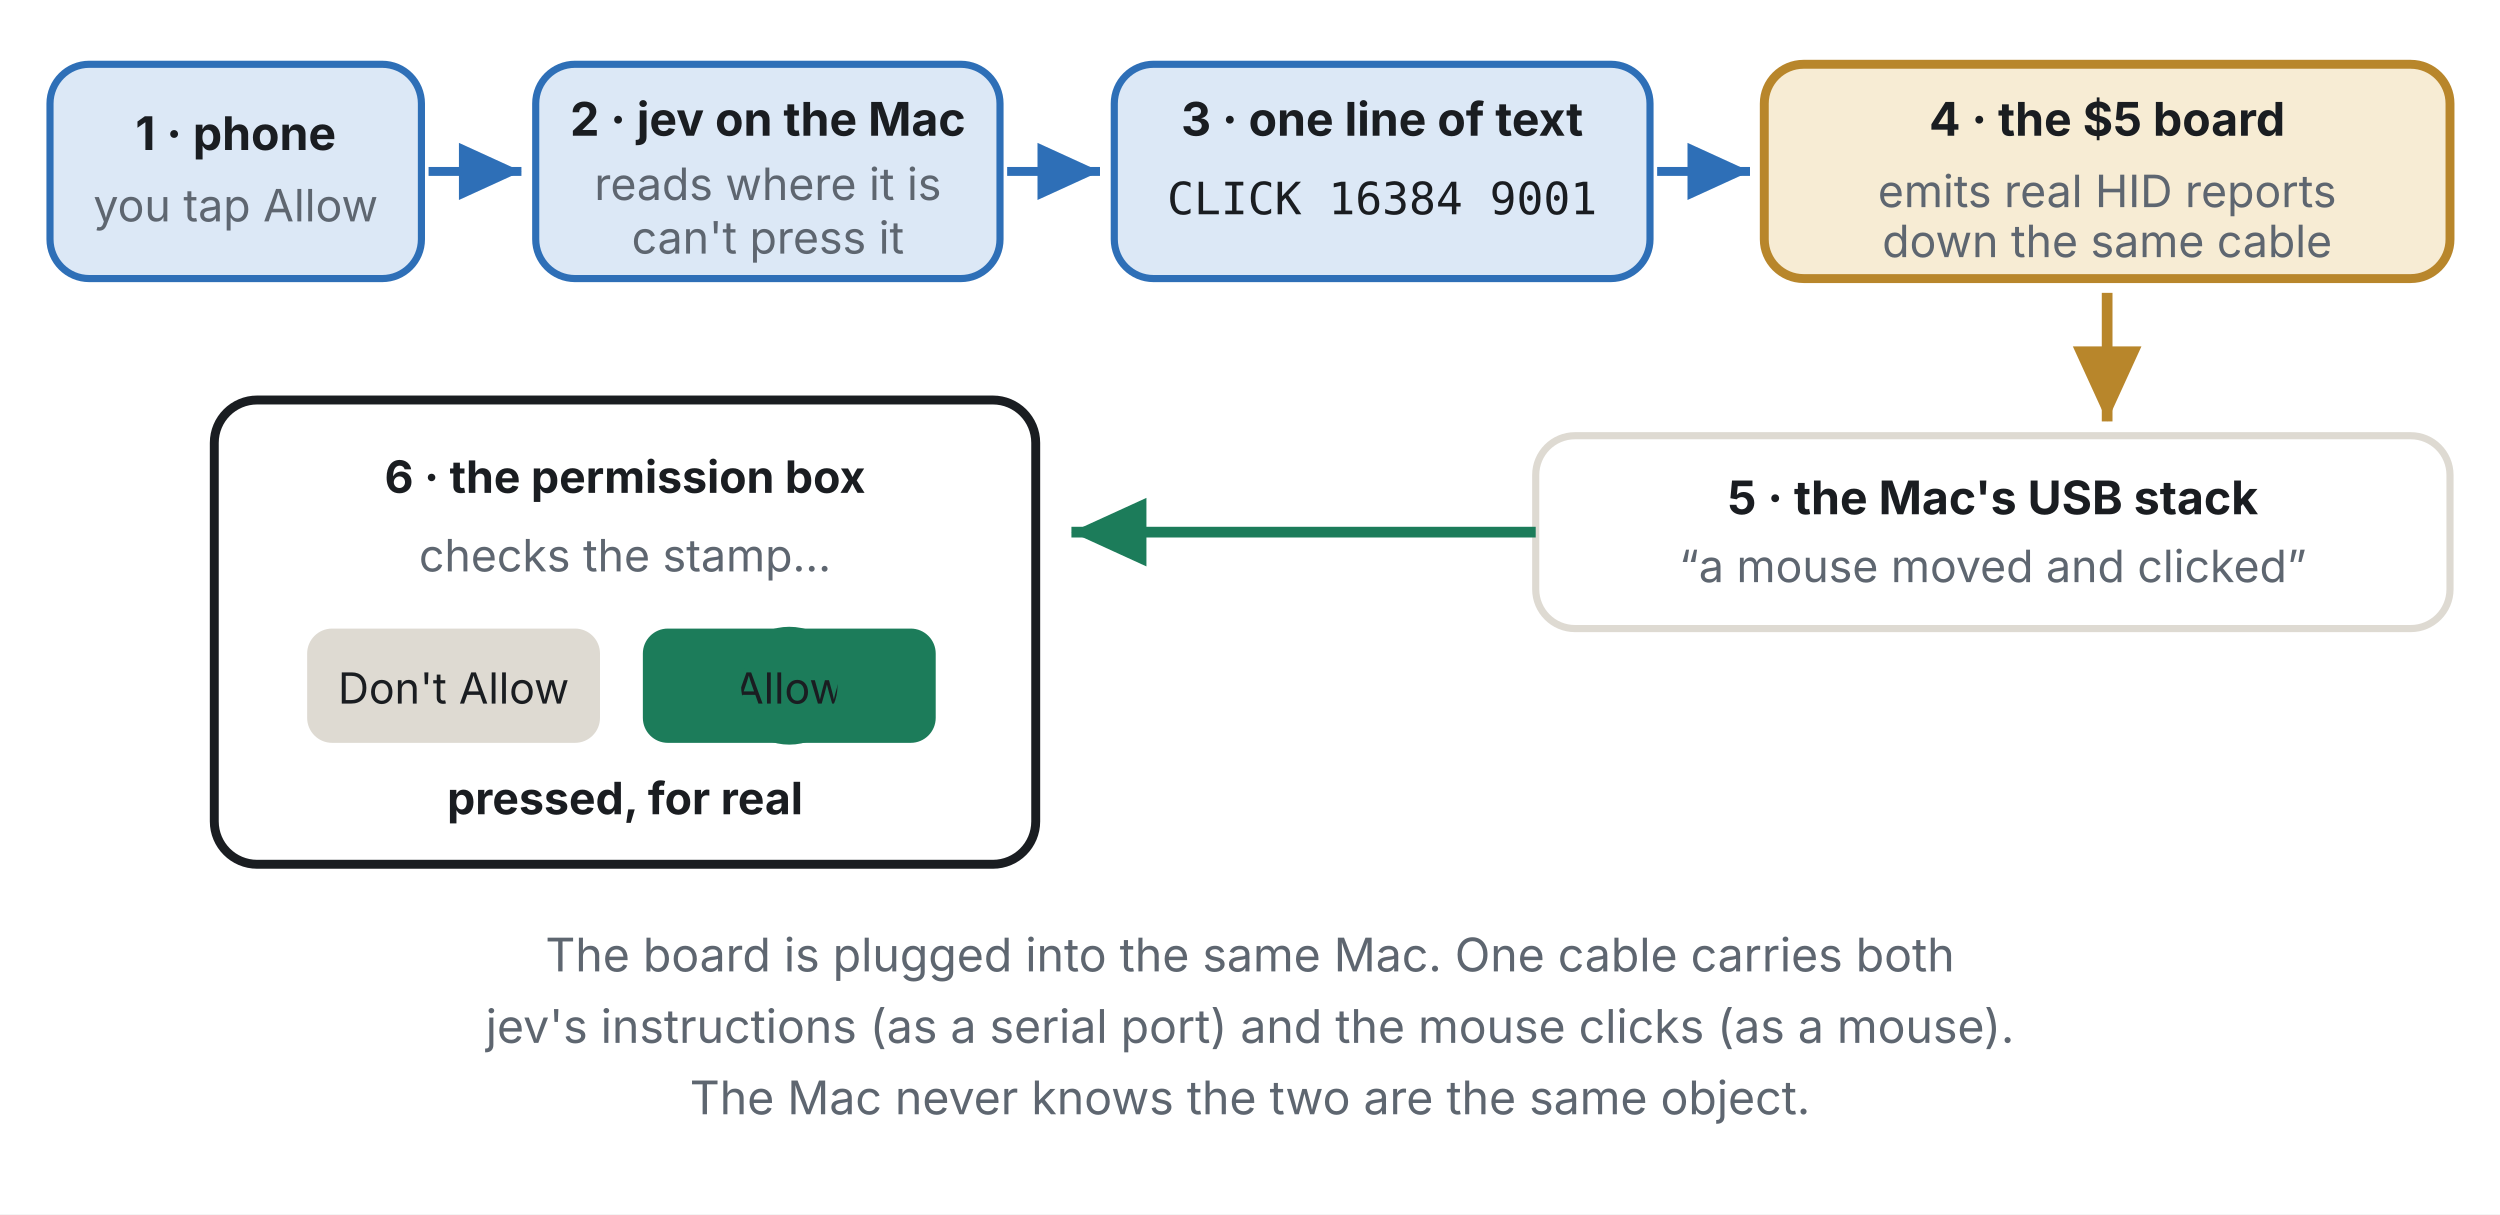
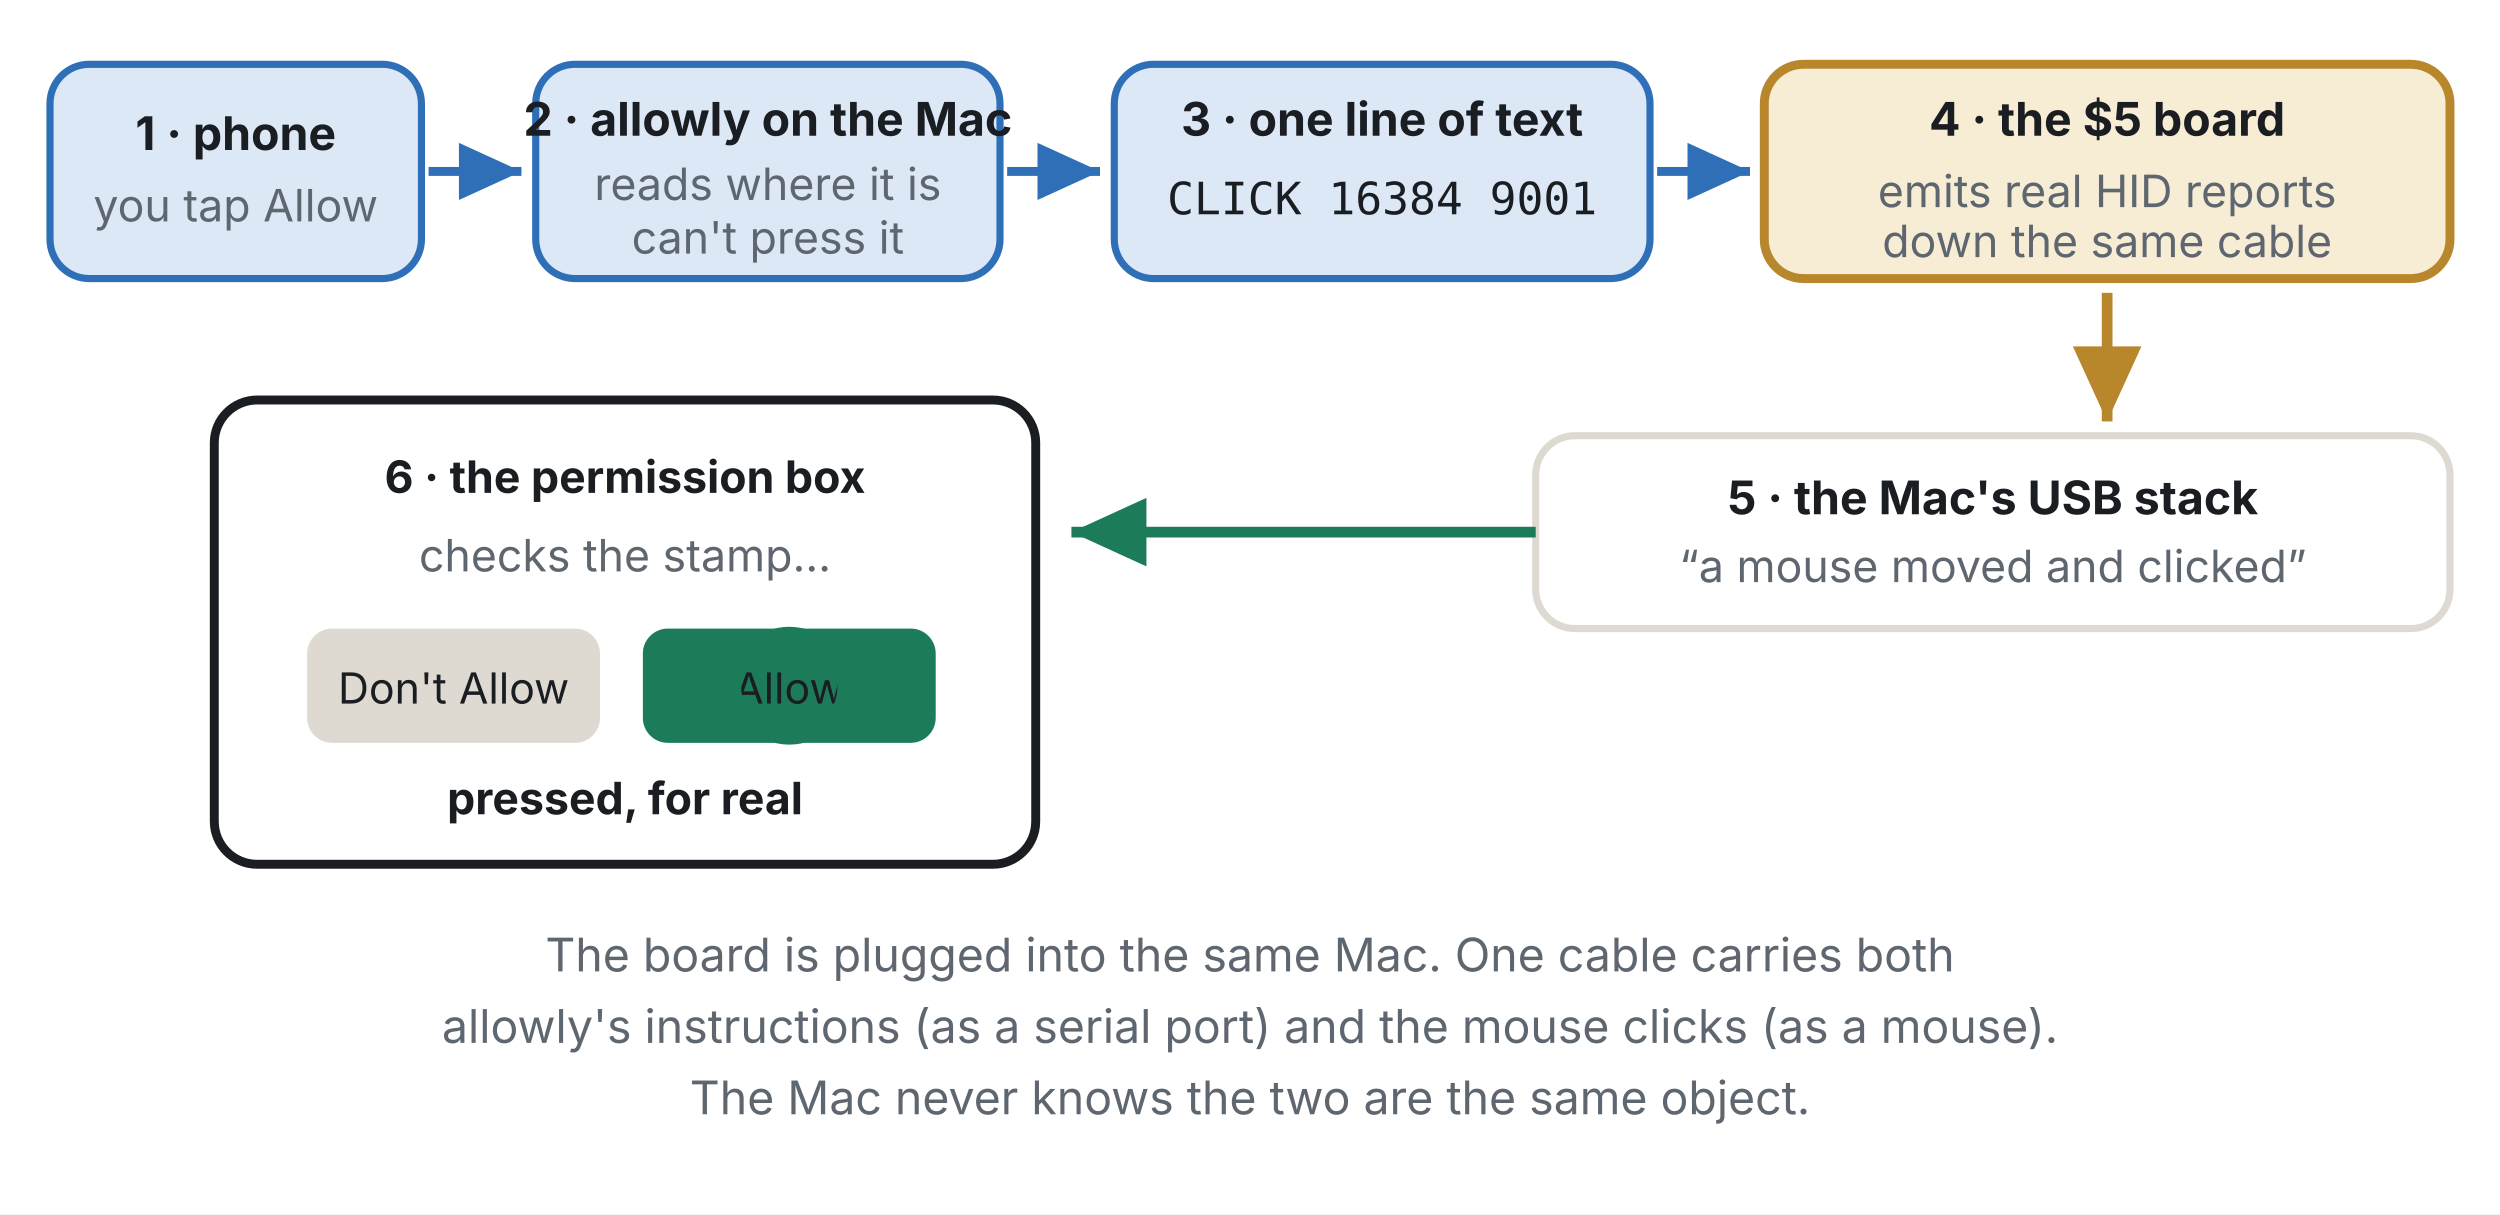
<svg xmlns="http://www.w3.org/2000/svg" viewBox="0 0 700 340" role="img" aria-label="The journey of one click from phone to permission box">
  <style>
    text { font-family: ui-sans-serif, system-ui, -apple-system, "Segoe UI", sans-serif; fill: #1A1D21; }
    .lab { font-weight: 700; }
    .m { fill: #5E6670; }
    .mono { font-family: ui-monospace, SFMono-Regular, Menlo, Consolas, monospace; }
  </style>
  <defs>
    <marker id="a" markerWidth="9" markerHeight="9" refX="7" refY="3.2" orient="auto">
      <path d="M0,0 L7,3.2 L0,6.4 z" fill="#2E6FB7" />
    </marker>
    <marker id="ag" markerWidth="9" markerHeight="9" refX="7" refY="3.2" orient="auto">
      <path d="M0,0 L7,3.2 L0,6.4 z" fill="#B8862B" />
    </marker>
    <marker id="ay" markerWidth="9" markerHeight="9" refX="7" refY="3.2" orient="auto">
      <path d="M0,0 L7,3.2 L0,6.4 z" fill="#1C7C5A" />
    </marker>
  </defs>
  <rect width="700" height="340" fill="#FFFFFF" />
  <rect x="14" y="18" width="104" height="60" rx="11" fill="#DCE8F6" stroke="#2E6FB7" stroke-width="2" />
  <text x="66" y="42" text-anchor="middle" class="lab" font-size="13">1 · phone</text>
  <text x="66" y="62" text-anchor="middle" class="m" font-size="12.5">you tap Allow</text>
  <rect x="150" y="18" width="130" height="60" rx="11" fill="#DCE8F6" stroke="#2E6FB7" stroke-width="2" />
-   <text x="215" y="38" text-anchor="middle" class="lab" font-size="13">2 · jev on the Mac</text>
+   <text x="215" y="38" text-anchor="middle" class="lab" font-size="13">2 · allowly on the Mac</text>
  <text x="215" y="56" text-anchor="middle" class="m" font-size="12.5">reads where it is</text>
  <text x="215" y="71" text-anchor="middle" class="m" font-size="12.5">can't press it</text>
  <rect x="312" y="18" width="150" height="60" rx="11" fill="#DCE8F6" stroke="#2E6FB7" stroke-width="2" />
  <text x="387" y="38" text-anchor="middle" class="lab" font-size="13">3 · one line of text</text>
  <text x="387" y="60" text-anchor="middle" class="mono" font-size="12.5" fill="#2E6FB7">CLICK 16384 9001</text>
  <rect x="494" y="18" width="192" height="60" rx="11" fill="#F7ECD4" stroke="#B8862B" stroke-width="2.5" />
  <text x="590" y="38" text-anchor="middle" class="lab" font-size="13">4 · the $5 board</text>
  <text x="590" y="58" text-anchor="middle" class="m" font-size="12.5">emits real HID reports</text>
  <text x="590" y="72" text-anchor="middle" class="m" font-size="12.5">down the same cable</text>
  <path d="M120 48 L 146 48" stroke="#2E6FB7" stroke-width="2.5" marker-end="url(#a)" fill="none" />
  <path d="M282 48 L 308 48" stroke="#2E6FB7" stroke-width="2.5" marker-end="url(#a)" fill="none" />
  <path d="M464 48 L 490 48" stroke="#2E6FB7" stroke-width="2.5" marker-end="url(#a)" fill="none" />
  <path d="M590 82 L 590 118" stroke="#B8862B" stroke-width="3" marker-end="url(#ag)" fill="none" />
  <rect x="430" y="122" width="256" height="54" rx="11" fill="#FFFFFF" stroke="#DEDAD2" stroke-width="2" />
  <text x="558" y="144" text-anchor="middle" class="lab" font-size="13">5 · the Mac's USB stack</text>
  <text x="558" y="163" text-anchor="middle" class="m" font-size="12.5">“a mouse moved and clicked”</text>
  <path d="M430 149 L 300 149" stroke="#1C7C5A" stroke-width="3" marker-end="url(#ay)" fill="none" />
  <rect x="60" y="112" width="230" height="130" rx="12" fill="#FFFFFF" stroke="#1A1D21" stroke-width="2.5" />
  <text x="175" y="138" text-anchor="middle" class="lab" font-size="12.5">6 · the permission box</text>
  <text x="175" y="160" text-anchor="middle" class="m" font-size="12.5">checks the stamp…</text>
  <rect x="86" y="176" width="82" height="32" rx="7" fill="#DEDAD2" />
  <text x="127" y="197" text-anchor="middle" font-size="12">Don't Allow</text>
  <rect x="180" y="176" width="82" height="32" rx="7" fill="#1C7C5A" />
  <text x="221" y="197" text-anchor="middle" font-size="12" fill="#FFFFFF">Allow</text>
  <circle cx="221" cy="192" r="15" fill="none" stroke="#1C7C5A" stroke-width="3" />
  <text x="175" y="228" text-anchor="middle" font-size="12.5" fill="#1C7C5A" class="lab">pressed, for real</text>
  <text x="350" y="272" text-anchor="middle" class="m" font-size="13">The board is plugged into the same Mac. One cable carries both</text>
-   <text x="350" y="292" text-anchor="middle" class="m" font-size="13">jev's instructions (as a serial port) and the mouse clicks (as a mouse).</text>
+   <text x="350" y="292" text-anchor="middle" class="m" font-size="13">allowly's instructions (as a serial port) and the mouse clicks (as a mouse).</text>
  <text x="350" y="312" text-anchor="middle" class="m" font-size="13">The Mac never knows the two are the same object.</text>
</svg>
